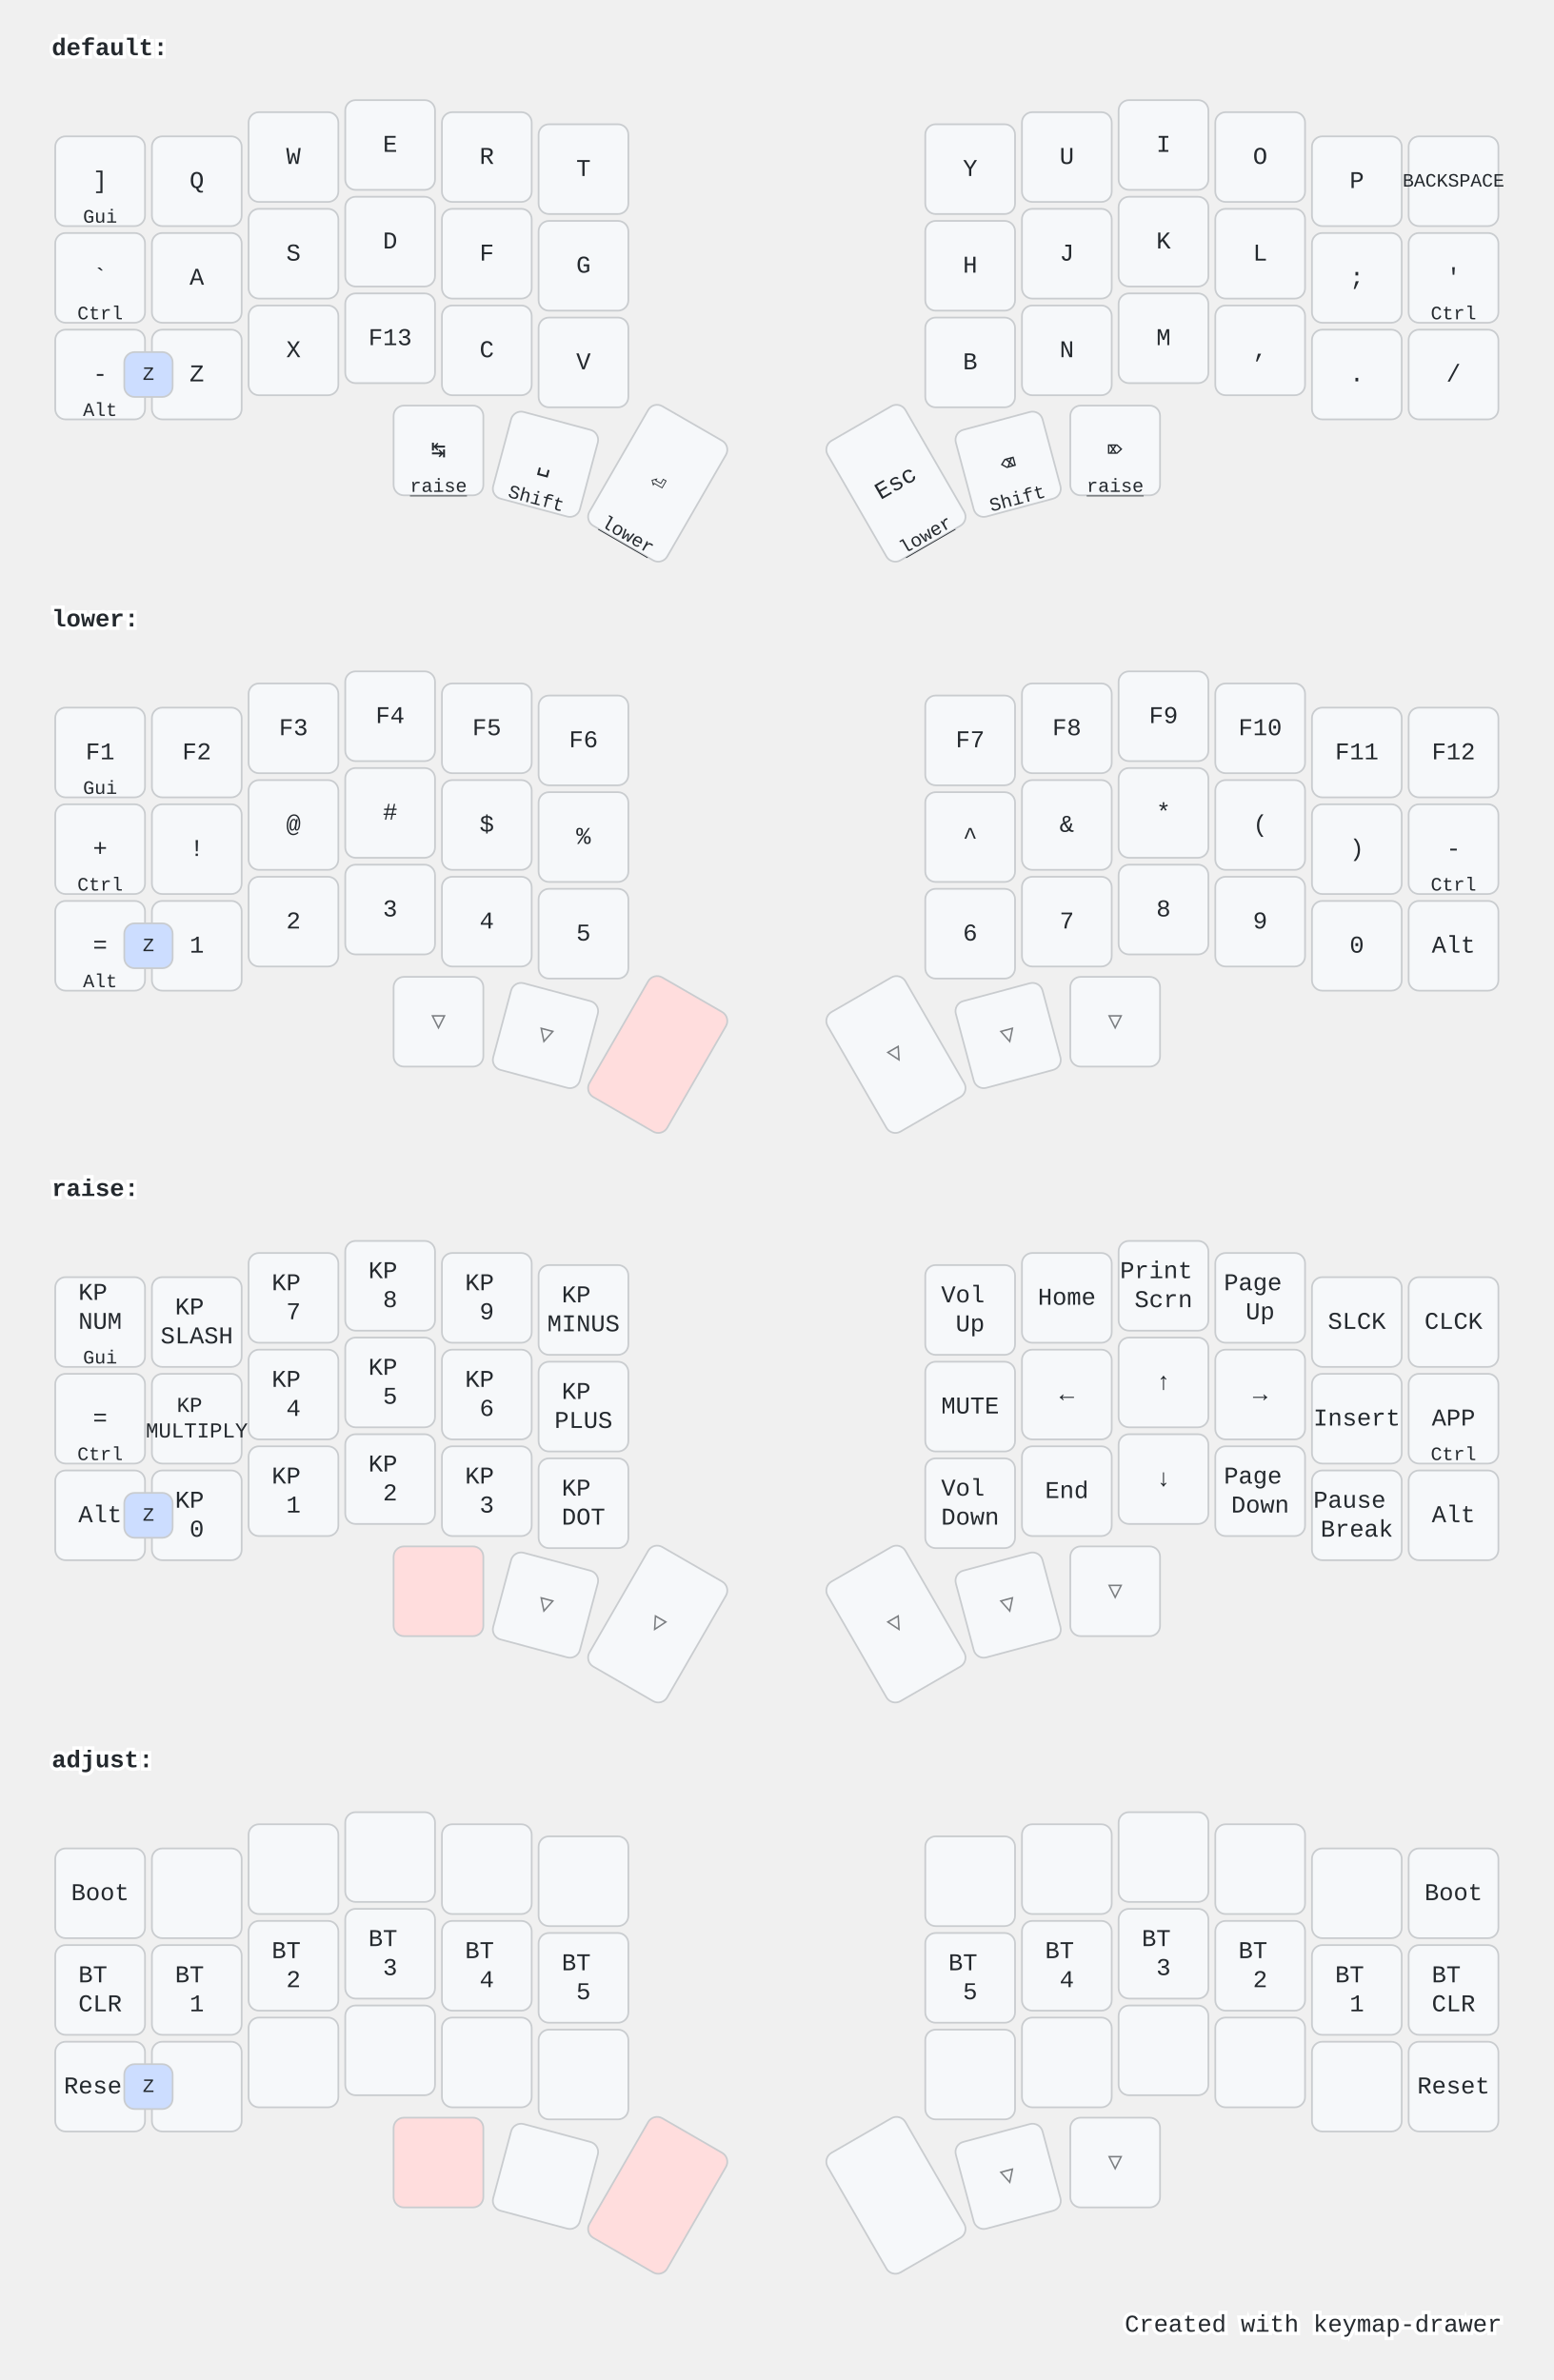
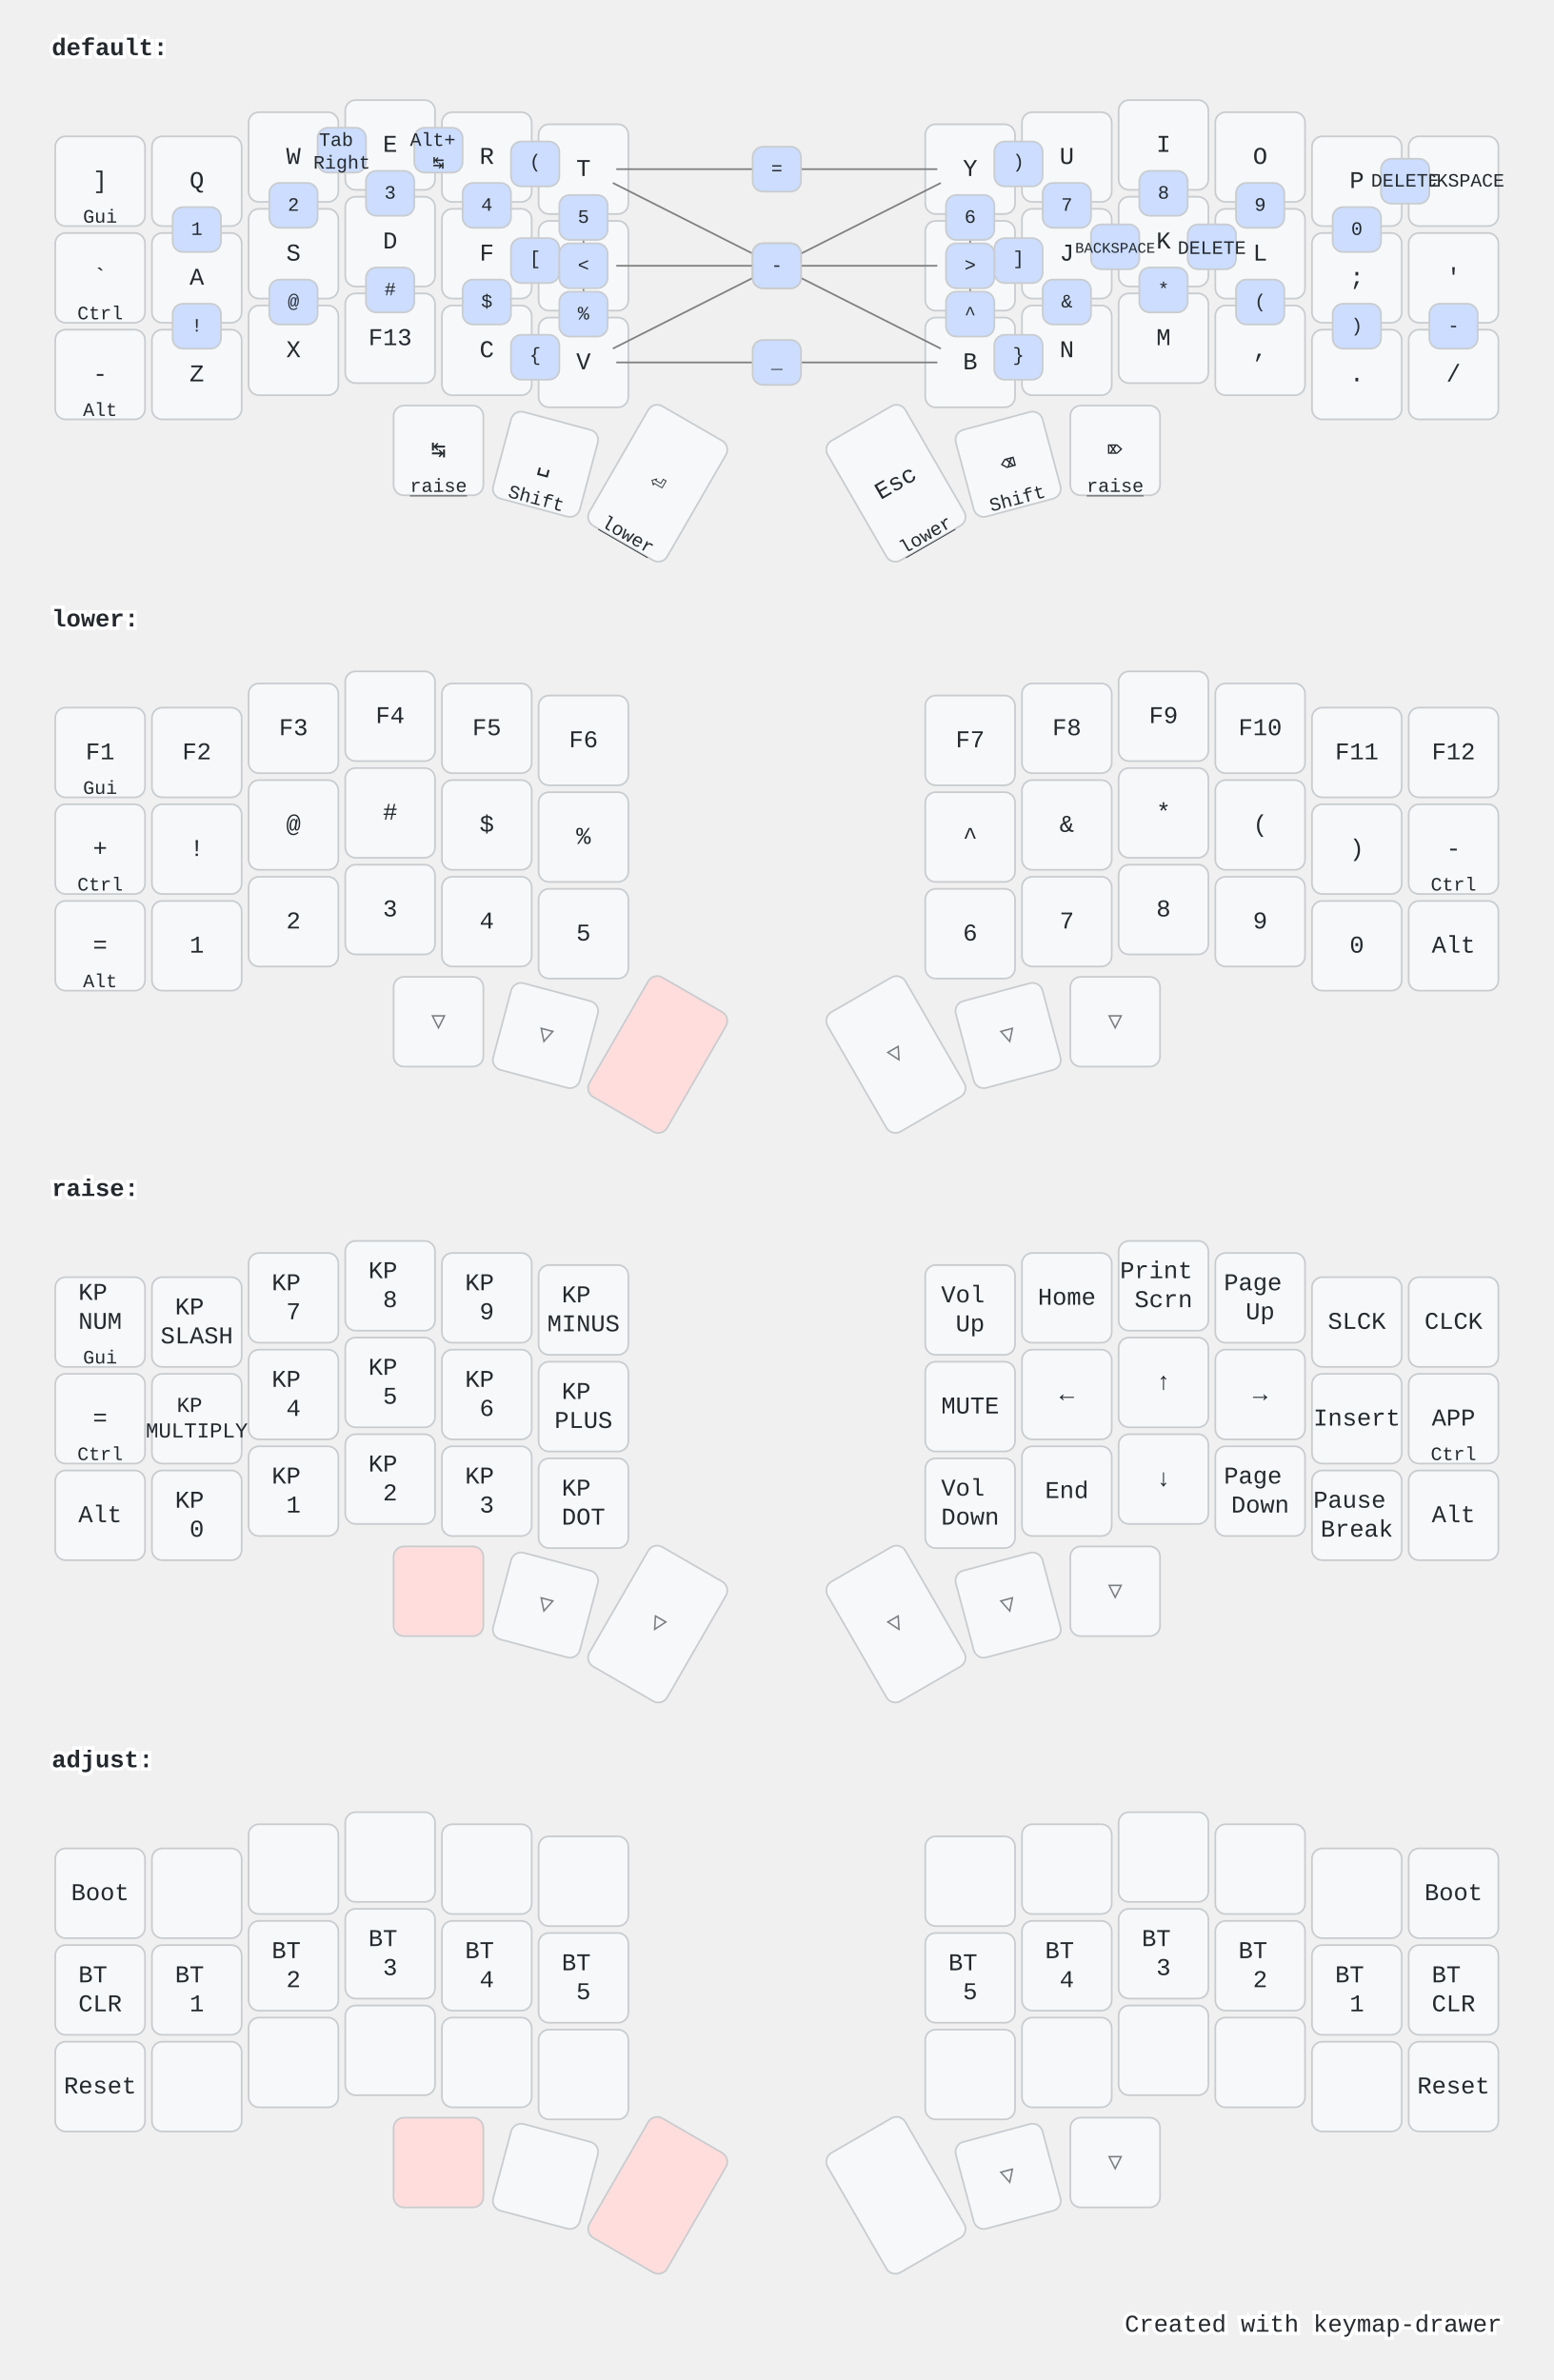
<svg xmlns="http://www.w3.org/2000/svg" width="900" height="1379" viewBox="0 0 900 1379" class="keymap">
  <style>/* inherit to force styles through use tags */
svg path {
    fill: inherit;
}

/* font and background color specifications */
svg.keymap {
    font-family: SFMono-Regular,Consolas,Liberation Mono,Menlo,monospace;
    font-size: 14px;
    font-kerning: normal;
    text-rendering: optimizeLegibility;
    fill: #24292e;
}

/* default key styling */
rect.key {
    fill: #f6f8fa;
}

rect.key, rect.combo {
    stroke: #c9cccf;
    stroke-width: 1;
}

/* default key side styling, only used is draw_key_sides is set */
rect.side {
    filter: brightness(90%);
}

/* color accent for combo boxes */
rect.combo, rect.combo-separate {
    fill: #cdf;
}

/* color accent for held keys */
rect.held, rect.combo.held {
    fill: #fdd;
}

/* color accent for ghost (optional) keys */
rect.ghost, rect.combo.ghost {
    stroke-dasharray: 4, 4;
    stroke-width: 2;
}

text {
    text-anchor: middle;
    dominant-baseline: middle;
}

/* styling for layer labels */
text.label {
    font-weight: bold;
    text-anchor: start;
    stroke: white;
    stroke-width: 4;
    paint-order: stroke;
}

/* styling for optional footer */
text.footer {
    text-anchor: end;
    dominant-baseline: auto;
    stroke: white;
    stroke-width: 4;
    paint-order: stroke;
}

/* styling for combo tap, and key hold/shifted label text */
text.combo, text.hold, text.shifted {
    font-size: 11px;
}

text.hold {
    text-anchor: middle;
    dominant-baseline: auto;
}

text.shifted {
    text-anchor: middle;
    dominant-baseline: hanging;
}

text.layer-activator {
    text-decoration: underline;
}

/* styling for hold/shifted label text in combo box */
text.combo.hold, text.combo.shifted {
    font-size: 8px;
}

/* lighter symbol for transparent keys */
text.trans {
    fill: #7b7e81;
}

/* styling for combo dendrons */
path.combo {
    stroke-width: 1;
    stroke: gray;
    fill: none;
}

/* Start Tabler Icons Cleanup */
/* cannot use height/width with glyphs */
.icon-tabler &gt; path {
    fill: inherit;
    stroke: inherit;
    stroke-width: 2;
}
/* hide tabler's default box */
.icon-tabler &gt; path[stroke="none"][fill="none"] {
    visibility: hidden;
}
/* End Tabler Icons Cleanup */

@media (prefers-color-scheme: dark) {
svg.keymap { fill: #d1d6db; }
rect.key { fill: #3f4750; }
rect.key, rect.combo { stroke: #60666c; }
rect.combo, rect.combo-separate { fill: #1f3d7a; }
rect.held, rect.combo.held { fill: #854747; }
text.label, text.footer { stroke: black; }
text.trans { fill: #7e8184; }
path.combo { stroke: #7f7f7f; }

}</style>
  <g transform="translate(30, 0)" class="layer-default">
    <text x="0" y="28" class="label" id="default">default:</text>
    <g transform="translate(0, 56)">
      <g transform="translate(28, 49)" class="key keypos-0">
        <rect rx="6" ry="6" x="-26" y="-26" width="52" height="52" class="key" />
        <text x="0" y="0" class="key tap">]</text>
        <text x="0" y="24" class="key hold">Gui</text>
      </g>
      <g transform="translate(84, 49)" class="key keypos-1">
        <rect rx="6" ry="6" x="-26" y="-26" width="52" height="52" class="key" />
        <text x="0" y="0" class="key tap">Q</text>
      </g>
      <g transform="translate(140, 35)" class="key keypos-2">
        <rect rx="6" ry="6" x="-26" y="-26" width="52" height="52" class="key" />
        <text x="0" y="0" class="key tap">W</text>
      </g>
      <g transform="translate(196, 28)" class="key keypos-3">
        <rect rx="6" ry="6" x="-26" y="-26" width="52" height="52" class="key" />
        <text x="0" y="0" class="key tap">E</text>
      </g>
      <g transform="translate(252, 35)" class="key keypos-4">
        <rect rx="6" ry="6" x="-26" y="-26" width="52" height="52" class="key" />
        <text x="0" y="0" class="key tap">R</text>
      </g>
      <g transform="translate(308, 42)" class="key keypos-5">
        <rect rx="6" ry="6" x="-26" y="-26" width="52" height="52" class="key" />
        <text x="0" y="0" class="key tap">T</text>
      </g>
      <g transform="translate(532, 42)" class="key keypos-6">
        <rect rx="6" ry="6" x="-26" y="-26" width="52" height="52" class="key" />
        <text x="0" y="0" class="key tap">Y</text>
      </g>
      <g transform="translate(588, 35)" class="key keypos-7">
        <rect rx="6" ry="6" x="-26" y="-26" width="52" height="52" class="key" />
        <text x="0" y="0" class="key tap">U</text>
      </g>
      <g transform="translate(644, 28)" class="key keypos-8">
        <rect rx="6" ry="6" x="-26" y="-26" width="52" height="52" class="key" />
        <text x="0" y="0" class="key tap">I</text>
      </g>
      <g transform="translate(700, 35)" class="key keypos-9">
        <rect rx="6" ry="6" x="-26" y="-26" width="52" height="52" class="key" />
        <text x="0" y="0" class="key tap">O</text>
      </g>
      <g transform="translate(756, 49)" class="key keypos-10">
        <rect rx="6" ry="6" x="-26" y="-26" width="52" height="52" class="key" />
        <text x="0" y="0" class="key tap">P</text>
      </g>
      <g transform="translate(812, 49)" class="key keypos-11">
        <rect rx="6" ry="6" x="-26" y="-26" width="52" height="52" class="key" />
        <text x="0" y="0" class="key tap">
          <tspan style="font-size: 78%">BACKSPACE</tspan>
        </text>
      </g>
      <g transform="translate(28, 105)" class="key keypos-12">
        <rect rx="6" ry="6" x="-26" y="-26" width="52" height="52" class="key" />
        <text x="0" y="0" class="key tap">`</text>
        <text x="0" y="24" class="key hold">Ctrl</text>
      </g>
      <g transform="translate(84, 105)" class="key keypos-13">
        <rect rx="6" ry="6" x="-26" y="-26" width="52" height="52" class="key" />
        <text x="0" y="0" class="key tap">A</text>
      </g>
      <g transform="translate(140, 91)" class="key keypos-14">
        <rect rx="6" ry="6" x="-26" y="-26" width="52" height="52" class="key" />
        <text x="0" y="0" class="key tap">S</text>
      </g>
      <g transform="translate(196, 84)" class="key keypos-15">
        <rect rx="6" ry="6" x="-26" y="-26" width="52" height="52" class="key" />
        <text x="0" y="0" class="key tap">D</text>
      </g>
      <g transform="translate(252, 91)" class="key keypos-16">
        <rect rx="6" ry="6" x="-26" y="-26" width="52" height="52" class="key" />
        <text x="0" y="0" class="key tap">F</text>
      </g>
      <g transform="translate(308, 98)" class="key keypos-17">
        <rect rx="6" ry="6" x="-26" y="-26" width="52" height="52" class="key" />
        <text x="0" y="0" class="key tap">G</text>
      </g>
      <g transform="translate(532, 98)" class="key keypos-18">
        <rect rx="6" ry="6" x="-26" y="-26" width="52" height="52" class="key" />
        <text x="0" y="0" class="key tap">H</text>
      </g>
      <g transform="translate(588, 91)" class="key keypos-19">
        <rect rx="6" ry="6" x="-26" y="-26" width="52" height="52" class="key" />
        <text x="0" y="0" class="key tap">J</text>
      </g>
      <g transform="translate(644, 84)" class="key keypos-20">
        <rect rx="6" ry="6" x="-26" y="-26" width="52" height="52" class="key" />
        <text x="0" y="0" class="key tap">K</text>
      </g>
      <g transform="translate(700, 91)" class="key keypos-21">
        <rect rx="6" ry="6" x="-26" y="-26" width="52" height="52" class="key" />
        <text x="0" y="0" class="key tap">L</text>
      </g>
      <g transform="translate(756, 105)" class="key keypos-22">
        <rect rx="6" ry="6" x="-26" y="-26" width="52" height="52" class="key" />
        <text x="0" y="0" class="key tap">;</text>
      </g>
      <g transform="translate(812, 105)" class="key keypos-23">
        <rect rx="6" ry="6" x="-26" y="-26" width="52" height="52" class="key" />
        <text x="0" y="0" class="key tap">'</text>
        <text x="0" y="24" class="key hold">Ctrl</text>
      </g>
      <g transform="translate(28, 161)" class="key keypos-24">
        <rect rx="6" ry="6" x="-26" y="-26" width="52" height="52" class="key" />
        <text x="0" y="0" class="key tap">-</text>
        <text x="0" y="24" class="key hold">Alt</text>
      </g>
      <g transform="translate(84, 161)" class="key keypos-25">
        <rect rx="6" ry="6" x="-26" y="-26" width="52" height="52" class="key" />
        <text x="0" y="0" class="key tap">Z</text>
      </g>
      <g transform="translate(140, 147)" class="key keypos-26">
        <rect rx="6" ry="6" x="-26" y="-26" width="52" height="52" class="key" />
        <text x="0" y="0" class="key tap">X</text>
      </g>
      <g transform="translate(196, 140)" class="key keypos-27">
        <rect rx="6" ry="6" x="-26" y="-26" width="52" height="52" class="key" />
        <text x="0" y="0" class="key tap">F13</text>
      </g>
      <g transform="translate(252, 147)" class="key keypos-28">
        <rect rx="6" ry="6" x="-26" y="-26" width="52" height="52" class="key" />
        <text x="0" y="0" class="key tap">C</text>
      </g>
      <g transform="translate(308, 154)" class="key keypos-29">
        <rect rx="6" ry="6" x="-26" y="-26" width="52" height="52" class="key" />
        <text x="0" y="0" class="key tap">V</text>
      </g>
      <g transform="translate(532, 154)" class="key keypos-30">
        <rect rx="6" ry="6" x="-26" y="-26" width="52" height="52" class="key" />
        <text x="0" y="0" class="key tap">B</text>
      </g>
      <g transform="translate(588, 147)" class="key keypos-31">
        <rect rx="6" ry="6" x="-26" y="-26" width="52" height="52" class="key" />
        <text x="0" y="0" class="key tap">N</text>
      </g>
      <g transform="translate(644, 140)" class="key keypos-32">
        <rect rx="6" ry="6" x="-26" y="-26" width="52" height="52" class="key" />
        <text x="0" y="0" class="key tap">M</text>
      </g>
      <g transform="translate(700, 147)" class="key keypos-33">
        <rect rx="6" ry="6" x="-26" y="-26" width="52" height="52" class="key" />
        <text x="0" y="0" class="key tap">,</text>
      </g>
      <g transform="translate(756, 161)" class="key keypos-34">
        <rect rx="6" ry="6" x="-26" y="-26" width="52" height="52" class="key" />
        <text x="0" y="0" class="key tap">.</text>
      </g>
      <g transform="translate(812, 161)" class="key keypos-35">
        <rect rx="6" ry="6" x="-26" y="-26" width="52" height="52" class="key" />
        <text x="0" y="0" class="key tap">/</text>
      </g>
      <g transform="translate(224, 205)" class="key keypos-36">
        <rect rx="6" ry="6" x="-26" y="-26" width="52" height="52" class="key" />
        <text x="0" y="0" class="key tap">↹</text>
        <a href="#raise">
          <text x="0" y="24" class="key hold layer-activator">raise</text>
        </a>
      </g>
      <g transform="translate(286, 213) rotate(15.0)" class="key keypos-37">
        <rect rx="6" ry="6" x="-26" y="-26" width="52" height="52" class="key" />
        <text x="0" y="0" class="key tap">␣</text>
        <text x="0" y="24" class="key hold">Shift</text>
      </g>
      <g transform="translate(351, 224) rotate(30.0)" class="key keypos-38">
        <rect rx="6" ry="6" x="-26" y="-40" width="52" height="80" class="key" />
        <text x="0" y="0" class="key tap">⏎</text>
        <a href="#lower">
          <text x="0" y="38" class="key hold layer-activator">lower</text>
        </a>
      </g>
      <g transform="translate(489, 224) rotate(-30.0)" class="key keypos-39">
        <rect rx="6" ry="6" x="-26" y="-40" width="52" height="80" class="key" />
        <text x="0" y="0" class="key tap">Esc</text>
        <a href="#lower">
          <text x="0" y="38" class="key hold layer-activator">lower</text>
        </a>
      </g>
      <g transform="translate(554, 213) rotate(-15.0)" class="key keypos-40">
        <rect rx="6" ry="6" x="-26" y="-26" width="52" height="52" class="key" />
        <text x="0" y="0" class="key tap">⌫</text>
        <text x="0" y="24" class="key hold">Shift</text>
      </g>
      <g transform="translate(616, 205)" class="key keypos-41">
        <rect rx="6" ry="6" x="-26" y="-26" width="52" height="52" class="key" />
        <text x="0" y="0" class="key tap">⌦</text>
        <a href="#raise">
          <text x="0" y="24" class="key hold layer-activator">raise</text>
        </a>
      </g>
      <g class="combo combopos-0">
-         <rect rx="6" ry="6" x="42" y="148" width="28" height="26" class="combo" />
-         <text x="56" y="161" class="combo tap">Z</text>
+         <path d="M420,98 l-95,-48" class="combo" />
+         <path d="M420,98 l95,48" class="combo" />
+         <rect rx="6" ry="6" x="406" y="85" width="28" height="26" class="combo" />
+         <text x="420" y="98" class="combo tap">\</text>
+       </g>
+       <g class="combo combopos-1">
+         <path d="M420,98 l-95,48" class="combo" />
+         <path d="M420,98 l95,-48" class="combo" />
+         <rect rx="6" ry="6" x="406" y="85" width="28" height="26" class="combo" />
+         <text x="420" y="98" class="combo tap">/</text>
+       </g>
+       <g class="combo combopos-2">
+         <rect rx="6" ry="6" x="266" y="26" width="28" height="26" class="combo" />
+         <text x="280" y="38" class="combo tap">(</text>
+       </g>
+       <g class="combo combopos-3">
+         <rect rx="6" ry="6" x="546" y="26" width="28" height="26" class="combo" />
+         <text x="560" y="38" class="combo tap">)</text>
+       </g>
+       <g class="combo combopos-4">
+         <rect rx="6" ry="6" x="266" y="138" width="28" height="26" class="combo" />
+         <text x="280" y="150" class="combo tap">{</text>
+       </g>
+       <g class="combo combopos-5">
+         <rect rx="6" ry="6" x="546" y="138" width="28" height="26" class="combo" />
+         <text x="560" y="150" class="combo tap">}</text>
+       </g>
+       <g class="combo combopos-6">
+         <rect rx="6" ry="6" x="266" y="82" width="28" height="26" class="combo" />
+         <text x="280" y="94" class="combo tap">[</text>
+       </g>
+       <g class="combo combopos-7">
+         <rect rx="6" ry="6" x="546" y="82" width="28" height="26" class="combo" />
+         <text x="560" y="94" class="combo tap">]</text>
+       </g>
+       <g class="combo combopos-8">
+         <rect rx="6" ry="6" x="602" y="74" width="28" height="26" class="combo" />
+         <text x="616" y="88" class="combo tap">
+           <tspan style="font-size: 78%">BACKSPACE</tspan>
+         </text>
+       </g>
+       <g class="combo combopos-9">
+         <rect rx="6" ry="6" x="658" y="74" width="28" height="26" class="combo" />
+         <text x="672" y="88" class="combo tap">DELETE</text>
+       </g>
+       <g class="combo combopos-10">
+         <rect rx="6" ry="6" x="770" y="36" width="28" height="26" class="combo" />
+         <text x="784" y="49" class="combo tap">DELETE</text>
+       </g>
+       <g class="combo combopos-11">
+         <path d="M420,98 l-93,0" class="combo" />
+         <path d="M420,98 l93,0" class="combo" />
+         <rect rx="6" ry="6" x="406" y="85" width="28" height="26" class="combo" />
+         <text x="420" y="98" class="combo tap">-</text>
+       </g>
+       <g class="combo combopos-12">
+         <path d="M420,154 l-93,0" class="combo" />
+         <path d="M420,154 l93,0" class="combo" />
+         <rect rx="6" ry="6" x="406" y="141" width="28" height="26" class="combo" />
+         <text x="420" y="154" class="combo tap">_</text>
+       </g>
+       <g class="combo combopos-13">
+         <path d="M420,42 l-93,0" class="combo" />
+         <path d="M420,42 l93,0" class="combo" />
+         <rect rx="6" ry="6" x="406" y="29" width="28" height="26" class="combo" />
+         <text x="420" y="42" class="combo tap">=</text>
+       </g>
+       <g class="combo combopos-14">
+         <path d="M308,98 l0,-37" class="combo" />
+         <path d="M308,98 l0,37" class="combo" />
+         <rect rx="6" ry="6" x="294" y="85" width="28" height="26" class="combo" />
+         <text x="308" y="98" class="combo tap">&lt;</text>
+       </g>
+       <g class="combo combopos-15">
+         <path d="M532,98 l0,-37" class="combo" />
+         <path d="M532,98 l0,37" class="combo" />
+         <rect rx="6" ry="6" x="518" y="85" width="28" height="26" class="combo" />
+         <text x="532" y="98" class="combo tap">&gt;</text>
+       </g>
+       <g class="combo combopos-16">
+         <rect rx="6" ry="6" x="70" y="64" width="28" height="26" class="combo" />
+         <text x="84" y="77" class="combo tap">1</text>
+       </g>
+       <g class="combo combopos-17">
+         <rect rx="6" ry="6" x="126" y="50" width="28" height="26" class="combo" />
+         <text x="140" y="63" class="combo tap">2</text>
+       </g>
+       <g class="combo combopos-18">
+         <rect rx="6" ry="6" x="182" y="43" width="28" height="26" class="combo" />
+         <text x="196" y="56" class="combo tap">3</text>
+       </g>
+       <g class="combo combopos-19">
+         <rect rx="6" ry="6" x="238" y="50" width="28" height="26" class="combo" />
+         <text x="252" y="63" class="combo tap">4</text>
+       </g>
+       <g class="combo combopos-20">
+         <rect rx="6" ry="6" x="294" y="57" width="28" height="26" class="combo" />
+         <text x="308" y="70" class="combo tap">5</text>
+       </g>
+       <g class="combo combopos-21">
+         <rect rx="6" ry="6" x="518" y="57" width="28" height="26" class="combo" />
+         <text x="532" y="70" class="combo tap">6</text>
+       </g>
+       <g class="combo combopos-22">
+         <rect rx="6" ry="6" x="574" y="50" width="28" height="26" class="combo" />
+         <text x="588" y="63" class="combo tap">7</text>
+       </g>
+       <g class="combo combopos-23">
+         <rect rx="6" ry="6" x="630" y="43" width="28" height="26" class="combo" />
+         <text x="644" y="56" class="combo tap">8</text>
+       </g>
+       <g class="combo combopos-24">
+         <rect rx="6" ry="6" x="686" y="50" width="28" height="26" class="combo" />
+         <text x="700" y="63" class="combo tap">9</text>
+       </g>
+       <g class="combo combopos-25">
+         <rect rx="6" ry="6" x="742" y="64" width="28" height="26" class="combo" />
+         <text x="756" y="77" class="combo tap">0</text>
+       </g>
+       <g class="combo combopos-26">
+         <rect rx="6" ry="6" x="70" y="120" width="28" height="26" class="combo" />
+         <text x="84" y="133" class="combo tap">!</text>
+       </g>
+       <g class="combo combopos-27">
+         <rect rx="6" ry="6" x="126" y="106" width="28" height="26" class="combo" />
+         <text x="140" y="119" class="combo tap">@</text>
+       </g>
+       <g class="combo combopos-28">
+         <rect rx="6" ry="6" x="182" y="99" width="28" height="26" class="combo" />
+         <text x="196" y="112" class="combo tap">#</text>
+       </g>
+       <g class="combo combopos-29">
+         <rect rx="6" ry="6" x="238" y="106" width="28" height="26" class="combo" />
+         <text x="252" y="119" class="combo tap">$</text>
+       </g>
+       <g class="combo combopos-30">
+         <rect rx="6" ry="6" x="294" y="113" width="28" height="26" class="combo" />
+         <text x="308" y="126" class="combo tap">%</text>
+       </g>
+       <g class="combo combopos-31">
+         <rect rx="6" ry="6" x="518" y="113" width="28" height="26" class="combo" />
+         <text x="532" y="126" class="combo tap">^</text>
+       </g>
+       <g class="combo combopos-32">
+         <rect rx="6" ry="6" x="574" y="106" width="28" height="26" class="combo" />
+         <text x="588" y="119" class="combo tap">&amp;</text>
+       </g>
+       <g class="combo combopos-33">
+         <rect rx="6" ry="6" x="630" y="99" width="28" height="26" class="combo" />
+         <text x="644" y="112" class="combo tap">*</text>
+       </g>
+       <g class="combo combopos-34">
+         <rect rx="6" ry="6" x="686" y="106" width="28" height="26" class="combo" />
+         <text x="700" y="119" class="combo tap">(</text>
+       </g>
+       <g class="combo combopos-35">
+         <rect rx="6" ry="6" x="742" y="120" width="28" height="26" class="combo" />
+         <text x="756" y="133" class="combo tap">)</text>
+       </g>
+       <g class="combo combopos-36">
+         <rect rx="6" ry="6" x="798" y="120" width="28" height="26" class="combo" />
+         <text x="812" y="133" class="combo tap">-</text>
+       </g>
+       <g class="combo combopos-37">
+         <rect rx="6" ry="6" x="210" y="18" width="28" height="26" class="combo" />
+         <text x="224" y="32" class="combo tap">
+           <tspan x="224" dy="-0.6em">Alt+</tspan>
+           <tspan x="224" dy="1.2em">↹</tspan>
+         </text>
+       </g>
+       <g class="combo combopos-38">
+         <rect rx="6" ry="6" x="154" y="18" width="28" height="26" class="combo" />
+         <text x="168" y="32" class="combo tap">
+           <tspan x="168" dy="-0.6em">Tab</tspan>
+           <tspan x="168" dy="1.2em">Right</tspan>
+         </text>
      </g>
    </g>
  </g>
  <g transform="translate(30, 331)" class="layer-lower">
    <text x="0" y="28" class="label" id="lower">lower:</text>
    <g transform="translate(0, 56)">
      <g transform="translate(28, 49)" class="key keypos-0">
        <rect rx="6" ry="6" x="-26" y="-26" width="52" height="52" class="key" />
        <text x="0" y="0" class="key tap">F1</text>
        <text x="0" y="24" class="key hold">Gui</text>
      </g>
      <g transform="translate(84, 49)" class="key keypos-1">
        <rect rx="6" ry="6" x="-26" y="-26" width="52" height="52" class="key" />
        <text x="0" y="0" class="key tap">F2</text>
      </g>
      <g transform="translate(140, 35)" class="key keypos-2">
        <rect rx="6" ry="6" x="-26" y="-26" width="52" height="52" class="key" />
        <text x="0" y="0" class="key tap">F3</text>
      </g>
      <g transform="translate(196, 28)" class="key keypos-3">
        <rect rx="6" ry="6" x="-26" y="-26" width="52" height="52" class="key" />
        <text x="0" y="0" class="key tap">F4</text>
      </g>
      <g transform="translate(252, 35)" class="key keypos-4">
        <rect rx="6" ry="6" x="-26" y="-26" width="52" height="52" class="key" />
        <text x="0" y="0" class="key tap">F5</text>
      </g>
      <g transform="translate(308, 42)" class="key keypos-5">
        <rect rx="6" ry="6" x="-26" y="-26" width="52" height="52" class="key" />
        <text x="0" y="0" class="key tap">F6</text>
      </g>
      <g transform="translate(532, 42)" class="key keypos-6">
        <rect rx="6" ry="6" x="-26" y="-26" width="52" height="52" class="key" />
        <text x="0" y="0" class="key tap">F7</text>
      </g>
      <g transform="translate(588, 35)" class="key keypos-7">
        <rect rx="6" ry="6" x="-26" y="-26" width="52" height="52" class="key" />
        <text x="0" y="0" class="key tap">F8</text>
      </g>
      <g transform="translate(644, 28)" class="key keypos-8">
        <rect rx="6" ry="6" x="-26" y="-26" width="52" height="52" class="key" />
        <text x="0" y="0" class="key tap">F9</text>
      </g>
      <g transform="translate(700, 35)" class="key keypos-9">
        <rect rx="6" ry="6" x="-26" y="-26" width="52" height="52" class="key" />
        <text x="0" y="0" class="key tap">F10</text>
      </g>
      <g transform="translate(756, 49)" class="key keypos-10">
        <rect rx="6" ry="6" x="-26" y="-26" width="52" height="52" class="key" />
        <text x="0" y="0" class="key tap">F11</text>
      </g>
      <g transform="translate(812, 49)" class="key keypos-11">
        <rect rx="6" ry="6" x="-26" y="-26" width="52" height="52" class="key" />
        <text x="0" y="0" class="key tap">F12</text>
      </g>
      <g transform="translate(28, 105)" class="key keypos-12">
        <rect rx="6" ry="6" x="-26" y="-26" width="52" height="52" class="key" />
        <text x="0" y="0" class="key tap">+</text>
        <text x="0" y="24" class="key hold">Ctrl</text>
      </g>
      <g transform="translate(84, 105)" class="key keypos-13">
        <rect rx="6" ry="6" x="-26" y="-26" width="52" height="52" class="key" />
        <text x="0" y="0" class="key tap">!</text>
      </g>
      <g transform="translate(140, 91)" class="key keypos-14">
        <rect rx="6" ry="6" x="-26" y="-26" width="52" height="52" class="key" />
        <text x="0" y="0" class="key tap">@</text>
      </g>
      <g transform="translate(196, 84)" class="key keypos-15">
        <rect rx="6" ry="6" x="-26" y="-26" width="52" height="52" class="key" />
        <text x="0" y="0" class="key tap">#</text>
      </g>
      <g transform="translate(252, 91)" class="key keypos-16">
        <rect rx="6" ry="6" x="-26" y="-26" width="52" height="52" class="key" />
        <text x="0" y="0" class="key tap">$</text>
      </g>
      <g transform="translate(308, 98)" class="key keypos-17">
        <rect rx="6" ry="6" x="-26" y="-26" width="52" height="52" class="key" />
        <text x="0" y="0" class="key tap">%</text>
      </g>
      <g transform="translate(532, 98)" class="key keypos-18">
        <rect rx="6" ry="6" x="-26" y="-26" width="52" height="52" class="key" />
        <text x="0" y="0" class="key tap">^</text>
      </g>
      <g transform="translate(588, 91)" class="key keypos-19">
        <rect rx="6" ry="6" x="-26" y="-26" width="52" height="52" class="key" />
        <text x="0" y="0" class="key tap">&amp;</text>
      </g>
      <g transform="translate(644, 84)" class="key keypos-20">
        <rect rx="6" ry="6" x="-26" y="-26" width="52" height="52" class="key" />
        <text x="0" y="0" class="key tap">*</text>
      </g>
      <g transform="translate(700, 91)" class="key keypos-21">
        <rect rx="6" ry="6" x="-26" y="-26" width="52" height="52" class="key" />
        <text x="0" y="0" class="key tap">(</text>
      </g>
      <g transform="translate(756, 105)" class="key keypos-22">
        <rect rx="6" ry="6" x="-26" y="-26" width="52" height="52" class="key" />
        <text x="0" y="0" class="key tap">)</text>
      </g>
      <g transform="translate(812, 105)" class="key keypos-23">
        <rect rx="6" ry="6" x="-26" y="-26" width="52" height="52" class="key" />
        <text x="0" y="0" class="key tap">-</text>
        <text x="0" y="24" class="key hold">Ctrl</text>
      </g>
      <g transform="translate(28, 161)" class="key keypos-24">
        <rect rx="6" ry="6" x="-26" y="-26" width="52" height="52" class="key" />
        <text x="0" y="0" class="key tap">=</text>
        <text x="0" y="24" class="key hold">Alt</text>
      </g>
      <g transform="translate(84, 161)" class="key keypos-25">
        <rect rx="6" ry="6" x="-26" y="-26" width="52" height="52" class="key" />
        <text x="0" y="0" class="key tap">1</text>
      </g>
      <g transform="translate(140, 147)" class="key keypos-26">
        <rect rx="6" ry="6" x="-26" y="-26" width="52" height="52" class="key" />
        <text x="0" y="0" class="key tap">2</text>
      </g>
      <g transform="translate(196, 140)" class="key keypos-27">
        <rect rx="6" ry="6" x="-26" y="-26" width="52" height="52" class="key" />
        <text x="0" y="0" class="key tap">3</text>
      </g>
      <g transform="translate(252, 147)" class="key keypos-28">
        <rect rx="6" ry="6" x="-26" y="-26" width="52" height="52" class="key" />
        <text x="0" y="0" class="key tap">4</text>
      </g>
      <g transform="translate(308, 154)" class="key keypos-29">
        <rect rx="6" ry="6" x="-26" y="-26" width="52" height="52" class="key" />
        <text x="0" y="0" class="key tap">5</text>
      </g>
      <g transform="translate(532, 154)" class="key keypos-30">
        <rect rx="6" ry="6" x="-26" y="-26" width="52" height="52" class="key" />
        <text x="0" y="0" class="key tap">6</text>
      </g>
      <g transform="translate(588, 147)" class="key keypos-31">
        <rect rx="6" ry="6" x="-26" y="-26" width="52" height="52" class="key" />
        <text x="0" y="0" class="key tap">7</text>
      </g>
      <g transform="translate(644, 140)" class="key keypos-32">
        <rect rx="6" ry="6" x="-26" y="-26" width="52" height="52" class="key" />
        <text x="0" y="0" class="key tap">8</text>
      </g>
      <g transform="translate(700, 147)" class="key keypos-33">
        <rect rx="6" ry="6" x="-26" y="-26" width="52" height="52" class="key" />
        <text x="0" y="0" class="key tap">9</text>
      </g>
      <g transform="translate(756, 161)" class="key keypos-34">
        <rect rx="6" ry="6" x="-26" y="-26" width="52" height="52" class="key" />
        <text x="0" y="0" class="key tap">0</text>
      </g>
      <g transform="translate(812, 161)" class="key keypos-35">
        <rect rx="6" ry="6" x="-26" y="-26" width="52" height="52" class="key" />
        <text x="0" y="0" class="key tap">Alt</text>
      </g>
      <g transform="translate(224, 205)" class="key trans keypos-36">
        <rect rx="6" ry="6" x="-26" y="-26" width="52" height="52" class="key trans" />
        <text x="0" y="0" class="key trans tap">▽</text>
      </g>
      <g transform="translate(286, 213) rotate(15.0)" class="key trans keypos-37">
        <rect rx="6" ry="6" x="-26" y="-26" width="52" height="52" class="key trans" />
        <text x="0" y="0" class="key trans tap">▽</text>
      </g>
      <g transform="translate(351, 224) rotate(30.0)" class="key held keypos-38">
        <rect rx="6" ry="6" x="-26" y="-40" width="52" height="80" class="key held" />
      </g>
      <g transform="translate(489, 224) rotate(-30.0)" class="key trans keypos-39">
        <rect rx="6" ry="6" x="-26" y="-40" width="52" height="80" class="key trans" />
        <text x="0" y="0" class="key trans tap">▽</text>
      </g>
      <g transform="translate(554, 213) rotate(-15.0)" class="key trans keypos-40">
        <rect rx="6" ry="6" x="-26" y="-26" width="52" height="52" class="key trans" />
        <text x="0" y="0" class="key trans tap">▽</text>
      </g>
      <g transform="translate(616, 205)" class="key trans keypos-41">
        <rect rx="6" ry="6" x="-26" y="-26" width="52" height="52" class="key trans" />
        <text x="0" y="0" class="key trans tap">▽</text>
      </g>
-       <g class="combo combopos-0">
-         <rect rx="6" ry="6" x="42" y="148" width="28" height="26" class="combo" />
-         <text x="56" y="161" class="combo tap">Z</text>
-       </g>
    </g>
  </g>
  <g transform="translate(30, 661)" class="layer-raise">
    <text x="0" y="28" class="label" id="raise">raise:</text>
    <g transform="translate(0, 56)">
      <g transform="translate(28, 49)" class="key keypos-0">
        <rect rx="6" ry="6" x="-26" y="-26" width="52" height="52" class="key" />
        <text x="0" y="0" class="key tap">
          <tspan x="0" dy="-1.2em">KP</tspan>
          <tspan x="0" dy="1.2em">NUM</tspan>
        </text>
        <text x="0" y="24" class="key hold">Gui</text>
      </g>
      <g transform="translate(84, 49)" class="key keypos-1">
        <rect rx="6" ry="6" x="-26" y="-26" width="52" height="52" class="key" />
        <text x="0" y="0" class="key tap">
          <tspan x="0" dy="-0.6em">KP</tspan>
          <tspan x="0" dy="1.2em">SLASH</tspan>
        </text>
      </g>
      <g transform="translate(140, 35)" class="key keypos-2">
        <rect rx="6" ry="6" x="-26" y="-26" width="52" height="52" class="key" />
        <text x="0" y="0" class="key tap">
          <tspan x="0" dy="-0.6em">KP</tspan>
          <tspan x="0" dy="1.2em">7</tspan>
        </text>
      </g>
      <g transform="translate(196, 28)" class="key keypos-3">
        <rect rx="6" ry="6" x="-26" y="-26" width="52" height="52" class="key" />
        <text x="0" y="0" class="key tap">
          <tspan x="0" dy="-0.6em">KP</tspan>
          <tspan x="0" dy="1.2em">8</tspan>
        </text>
      </g>
      <g transform="translate(252, 35)" class="key keypos-4">
        <rect rx="6" ry="6" x="-26" y="-26" width="52" height="52" class="key" />
        <text x="0" y="0" class="key tap">
          <tspan x="0" dy="-0.6em">KP</tspan>
          <tspan x="0" dy="1.2em">9</tspan>
        </text>
      </g>
      <g transform="translate(308, 42)" class="key keypos-5">
        <rect rx="6" ry="6" x="-26" y="-26" width="52" height="52" class="key" />
        <text x="0" y="0" class="key tap">
          <tspan x="0" dy="-0.6em">KP</tspan>
          <tspan x="0" dy="1.2em">MINUS</tspan>
        </text>
      </g>
      <g transform="translate(532, 42)" class="key keypos-6">
        <rect rx="6" ry="6" x="-26" y="-26" width="52" height="52" class="key" />
        <text x="0" y="0" class="key tap">
          <tspan x="0" dy="-0.6em">Vol</tspan>
          <tspan x="0" dy="1.2em">Up</tspan>
        </text>
      </g>
      <g transform="translate(588, 35)" class="key keypos-7">
        <rect rx="6" ry="6" x="-26" y="-26" width="52" height="52" class="key" />
        <text x="0" y="0" class="key tap">Home</text>
      </g>
      <g transform="translate(644, 28)" class="key keypos-8">
        <rect rx="6" ry="6" x="-26" y="-26" width="52" height="52" class="key" />
        <text x="0" y="0" class="key tap">
          <tspan x="0" dy="-0.6em">Print</tspan>
          <tspan x="0" dy="1.2em">Scrn</tspan>
        </text>
      </g>
      <g transform="translate(700, 35)" class="key keypos-9">
        <rect rx="6" ry="6" x="-26" y="-26" width="52" height="52" class="key" />
        <text x="0" y="0" class="key tap">
          <tspan x="0" dy="-0.6em">Page</tspan>
          <tspan x="0" dy="1.2em">Up</tspan>
        </text>
      </g>
      <g transform="translate(756, 49)" class="key keypos-10">
        <rect rx="6" ry="6" x="-26" y="-26" width="52" height="52" class="key" />
        <text x="0" y="0" class="key tap">SLCK</text>
      </g>
      <g transform="translate(812, 49)" class="key keypos-11">
        <rect rx="6" ry="6" x="-26" y="-26" width="52" height="52" class="key" />
        <text x="0" y="0" class="key tap">CLCK</text>
      </g>
      <g transform="translate(28, 105)" class="key keypos-12">
        <rect rx="6" ry="6" x="-26" y="-26" width="52" height="52" class="key" />
        <text x="0" y="0" class="key tap">=</text>
        <text x="0" y="24" class="key hold">Ctrl</text>
      </g>
      <g transform="translate(84, 105)" class="key keypos-13">
        <rect rx="6" ry="6" x="-26" y="-26" width="52" height="52" class="key" />
        <text x="0" y="0" class="key tap">
          <tspan x="0" dy="-0.6em" style="font-size: 88%">KP</tspan>
          <tspan x="0" dy="1.2em" style="font-size: 88%">MULTIPLY</tspan>
        </text>
      </g>
      <g transform="translate(140, 91)" class="key keypos-14">
        <rect rx="6" ry="6" x="-26" y="-26" width="52" height="52" class="key" />
        <text x="0" y="0" class="key tap">
          <tspan x="0" dy="-0.6em">KP</tspan>
          <tspan x="0" dy="1.2em">4</tspan>
        </text>
      </g>
      <g transform="translate(196, 84)" class="key keypos-15">
        <rect rx="6" ry="6" x="-26" y="-26" width="52" height="52" class="key" />
        <text x="0" y="0" class="key tap">
          <tspan x="0" dy="-0.6em">KP</tspan>
          <tspan x="0" dy="1.2em">5</tspan>
        </text>
      </g>
      <g transform="translate(252, 91)" class="key keypos-16">
        <rect rx="6" ry="6" x="-26" y="-26" width="52" height="52" class="key" />
        <text x="0" y="0" class="key tap">
          <tspan x="0" dy="-0.6em">KP</tspan>
          <tspan x="0" dy="1.2em">6</tspan>
        </text>
      </g>
      <g transform="translate(308, 98)" class="key keypos-17">
        <rect rx="6" ry="6" x="-26" y="-26" width="52" height="52" class="key" />
        <text x="0" y="0" class="key tap">
          <tspan x="0" dy="-0.6em">KP</tspan>
          <tspan x="0" dy="1.2em">PLUS</tspan>
        </text>
      </g>
      <g transform="translate(532, 98)" class="key keypos-18">
        <rect rx="6" ry="6" x="-26" y="-26" width="52" height="52" class="key" />
        <text x="0" y="0" class="key tap">MUTE</text>
      </g>
      <g transform="translate(588, 91)" class="key keypos-19">
        <rect rx="6" ry="6" x="-26" y="-26" width="52" height="52" class="key" />
        <text x="0" y="0" class="key tap">←</text>
      </g>
      <g transform="translate(644, 84)" class="key keypos-20">
        <rect rx="6" ry="6" x="-26" y="-26" width="52" height="52" class="key" />
        <text x="0" y="0" class="key tap">↑</text>
      </g>
      <g transform="translate(700, 91)" class="key keypos-21">
        <rect rx="6" ry="6" x="-26" y="-26" width="52" height="52" class="key" />
        <text x="0" y="0" class="key tap">→</text>
      </g>
      <g transform="translate(756, 105)" class="key keypos-22">
        <rect rx="6" ry="6" x="-26" y="-26" width="52" height="52" class="key" />
        <text x="0" y="0" class="key tap">Insert</text>
      </g>
      <g transform="translate(812, 105)" class="key keypos-23">
        <rect rx="6" ry="6" x="-26" y="-26" width="52" height="52" class="key" />
        <text x="0" y="0" class="key tap">APP</text>
        <text x="0" y="24" class="key hold">Ctrl</text>
      </g>
      <g transform="translate(28, 161)" class="key keypos-24">
        <rect rx="6" ry="6" x="-26" y="-26" width="52" height="52" class="key" />
        <text x="0" y="0" class="key tap">Alt</text>
      </g>
      <g transform="translate(84, 161)" class="key keypos-25">
        <rect rx="6" ry="6" x="-26" y="-26" width="52" height="52" class="key" />
        <text x="0" y="0" class="key tap">
          <tspan x="0" dy="-0.6em">KP</tspan>
          <tspan x="0" dy="1.2em">0</tspan>
        </text>
      </g>
      <g transform="translate(140, 147)" class="key keypos-26">
        <rect rx="6" ry="6" x="-26" y="-26" width="52" height="52" class="key" />
        <text x="0" y="0" class="key tap">
          <tspan x="0" dy="-0.6em">KP</tspan>
          <tspan x="0" dy="1.2em">1</tspan>
        </text>
      </g>
      <g transform="translate(196, 140)" class="key keypos-27">
        <rect rx="6" ry="6" x="-26" y="-26" width="52" height="52" class="key" />
        <text x="0" y="0" class="key tap">
          <tspan x="0" dy="-0.6em">KP</tspan>
          <tspan x="0" dy="1.2em">2</tspan>
        </text>
      </g>
      <g transform="translate(252, 147)" class="key keypos-28">
        <rect rx="6" ry="6" x="-26" y="-26" width="52" height="52" class="key" />
        <text x="0" y="0" class="key tap">
          <tspan x="0" dy="-0.6em">KP</tspan>
          <tspan x="0" dy="1.2em">3</tspan>
        </text>
      </g>
      <g transform="translate(308, 154)" class="key keypos-29">
        <rect rx="6" ry="6" x="-26" y="-26" width="52" height="52" class="key" />
        <text x="0" y="0" class="key tap">
          <tspan x="0" dy="-0.6em">KP</tspan>
          <tspan x="0" dy="1.2em">DOT</tspan>
        </text>
      </g>
      <g transform="translate(532, 154)" class="key keypos-30">
        <rect rx="6" ry="6" x="-26" y="-26" width="52" height="52" class="key" />
        <text x="0" y="0" class="key tap">
          <tspan x="0" dy="-0.6em">Vol</tspan>
          <tspan x="0" dy="1.2em">Down</tspan>
        </text>
      </g>
      <g transform="translate(588, 147)" class="key keypos-31">
        <rect rx="6" ry="6" x="-26" y="-26" width="52" height="52" class="key" />
        <text x="0" y="0" class="key tap">End</text>
      </g>
      <g transform="translate(644, 140)" class="key keypos-32">
        <rect rx="6" ry="6" x="-26" y="-26" width="52" height="52" class="key" />
        <text x="0" y="0" class="key tap">↓</text>
      </g>
      <g transform="translate(700, 147)" class="key keypos-33">
        <rect rx="6" ry="6" x="-26" y="-26" width="52" height="52" class="key" />
        <text x="0" y="0" class="key tap">
          <tspan x="0" dy="-0.6em">Page</tspan>
          <tspan x="0" dy="1.2em">Down</tspan>
        </text>
      </g>
      <g transform="translate(756, 161)" class="key keypos-34">
        <rect rx="6" ry="6" x="-26" y="-26" width="52" height="52" class="key" />
        <text x="0" y="0" class="key tap">
          <tspan x="0" dy="-0.6em">Pause</tspan>
          <tspan x="0" dy="1.2em">Break</tspan>
        </text>
      </g>
      <g transform="translate(812, 161)" class="key keypos-35">
        <rect rx="6" ry="6" x="-26" y="-26" width="52" height="52" class="key" />
        <text x="0" y="0" class="key tap">Alt</text>
      </g>
      <g transform="translate(224, 205)" class="key held keypos-36">
        <rect rx="6" ry="6" x="-26" y="-26" width="52" height="52" class="key held" />
      </g>
      <g transform="translate(286, 213) rotate(15.0)" class="key trans keypos-37">
        <rect rx="6" ry="6" x="-26" y="-26" width="52" height="52" class="key trans" />
        <text x="0" y="0" class="key trans tap">▽</text>
      </g>
      <g transform="translate(351, 224) rotate(30.0)" class="key trans keypos-38">
        <rect rx="6" ry="6" x="-26" y="-40" width="52" height="80" class="key trans" />
        <text x="0" y="0" class="key trans tap">▽</text>
      </g>
      <g transform="translate(489, 224) rotate(-30.0)" class="key trans keypos-39">
        <rect rx="6" ry="6" x="-26" y="-40" width="52" height="80" class="key trans" />
        <text x="0" y="0" class="key trans tap">▽</text>
      </g>
      <g transform="translate(554, 213) rotate(-15.0)" class="key trans keypos-40">
        <rect rx="6" ry="6" x="-26" y="-26" width="52" height="52" class="key trans" />
        <text x="0" y="0" class="key trans tap">▽</text>
      </g>
      <g transform="translate(616, 205)" class="key trans keypos-41">
        <rect rx="6" ry="6" x="-26" y="-26" width="52" height="52" class="key trans" />
        <text x="0" y="0" class="key trans tap">▽</text>
      </g>
-       <g class="combo combopos-0">
-         <rect rx="6" ry="6" x="42" y="148" width="28" height="26" class="combo" />
-         <text x="56" y="161" class="combo tap">Z</text>
-       </g>
    </g>
  </g>
  <g transform="translate(30, 992)" class="layer-adjust">
    <text x="0" y="28" class="label" id="adjust">adjust:</text>
    <g transform="translate(0, 56)">
      <g transform="translate(28, 49)" class="key keypos-0">
        <rect rx="6" ry="6" x="-26" y="-26" width="52" height="52" class="key" />
        <text x="0" y="0" class="key tap">Boot</text>
      </g>
      <g transform="translate(84, 49)" class="key keypos-1">
        <rect rx="6" ry="6" x="-26" y="-26" width="52" height="52" class="key" />
      </g>
      <g transform="translate(140, 35)" class="key keypos-2">
        <rect rx="6" ry="6" x="-26" y="-26" width="52" height="52" class="key" />
      </g>
      <g transform="translate(196, 28)" class="key keypos-3">
        <rect rx="6" ry="6" x="-26" y="-26" width="52" height="52" class="key" />
      </g>
      <g transform="translate(252, 35)" class="key keypos-4">
        <rect rx="6" ry="6" x="-26" y="-26" width="52" height="52" class="key" />
      </g>
      <g transform="translate(308, 42)" class="key keypos-5">
        <rect rx="6" ry="6" x="-26" y="-26" width="52" height="52" class="key" />
      </g>
      <g transform="translate(532, 42)" class="key keypos-6">
        <rect rx="6" ry="6" x="-26" y="-26" width="52" height="52" class="key" />
      </g>
      <g transform="translate(588, 35)" class="key keypos-7">
        <rect rx="6" ry="6" x="-26" y="-26" width="52" height="52" class="key" />
      </g>
      <g transform="translate(644, 28)" class="key keypos-8">
        <rect rx="6" ry="6" x="-26" y="-26" width="52" height="52" class="key" />
      </g>
      <g transform="translate(700, 35)" class="key keypos-9">
        <rect rx="6" ry="6" x="-26" y="-26" width="52" height="52" class="key" />
      </g>
      <g transform="translate(756, 49)" class="key keypos-10">
        <rect rx="6" ry="6" x="-26" y="-26" width="52" height="52" class="key" />
      </g>
      <g transform="translate(812, 49)" class="key keypos-11">
        <rect rx="6" ry="6" x="-26" y="-26" width="52" height="52" class="key" />
        <text x="0" y="0" class="key tap">Boot</text>
      </g>
      <g transform="translate(28, 105)" class="key keypos-12">
        <rect rx="6" ry="6" x="-26" y="-26" width="52" height="52" class="key" />
        <text x="0" y="0" class="key tap">
          <tspan x="0" dy="-0.6em">BT</tspan>
          <tspan x="0" dy="1.2em">CLR</tspan>
        </text>
      </g>
      <g transform="translate(84, 105)" class="key keypos-13">
        <rect rx="6" ry="6" x="-26" y="-26" width="52" height="52" class="key" />
        <text x="0" y="0" class="key tap">
          <tspan x="0" dy="-0.6em">BT</tspan>
          <tspan x="0" dy="1.2em">1</tspan>
        </text>
      </g>
      <g transform="translate(140, 91)" class="key keypos-14">
        <rect rx="6" ry="6" x="-26" y="-26" width="52" height="52" class="key" />
        <text x="0" y="0" class="key tap">
          <tspan x="0" dy="-0.6em">BT</tspan>
          <tspan x="0" dy="1.2em">2</tspan>
        </text>
      </g>
      <g transform="translate(196, 84)" class="key keypos-15">
        <rect rx="6" ry="6" x="-26" y="-26" width="52" height="52" class="key" />
        <text x="0" y="0" class="key tap">
          <tspan x="0" dy="-0.6em">BT</tspan>
          <tspan x="0" dy="1.2em">3</tspan>
        </text>
      </g>
      <g transform="translate(252, 91)" class="key keypos-16">
        <rect rx="6" ry="6" x="-26" y="-26" width="52" height="52" class="key" />
        <text x="0" y="0" class="key tap">
          <tspan x="0" dy="-0.6em">BT</tspan>
          <tspan x="0" dy="1.2em">4</tspan>
        </text>
      </g>
      <g transform="translate(308, 98)" class="key keypos-17">
        <rect rx="6" ry="6" x="-26" y="-26" width="52" height="52" class="key" />
        <text x="0" y="0" class="key tap">
          <tspan x="0" dy="-0.6em">BT</tspan>
          <tspan x="0" dy="1.2em">5</tspan>
        </text>
      </g>
      <g transform="translate(532, 98)" class="key keypos-18">
        <rect rx="6" ry="6" x="-26" y="-26" width="52" height="52" class="key" />
        <text x="0" y="0" class="key tap">
          <tspan x="0" dy="-0.6em">BT</tspan>
          <tspan x="0" dy="1.2em">5</tspan>
        </text>
      </g>
      <g transform="translate(588, 91)" class="key keypos-19">
        <rect rx="6" ry="6" x="-26" y="-26" width="52" height="52" class="key" />
        <text x="0" y="0" class="key tap">
          <tspan x="0" dy="-0.6em">BT</tspan>
          <tspan x="0" dy="1.2em">4</tspan>
        </text>
      </g>
      <g transform="translate(644, 84)" class="key keypos-20">
        <rect rx="6" ry="6" x="-26" y="-26" width="52" height="52" class="key" />
        <text x="0" y="0" class="key tap">
          <tspan x="0" dy="-0.6em">BT</tspan>
          <tspan x="0" dy="1.2em">3</tspan>
        </text>
      </g>
      <g transform="translate(700, 91)" class="key keypos-21">
        <rect rx="6" ry="6" x="-26" y="-26" width="52" height="52" class="key" />
        <text x="0" y="0" class="key tap">
          <tspan x="0" dy="-0.6em">BT</tspan>
          <tspan x="0" dy="1.2em">2</tspan>
        </text>
      </g>
      <g transform="translate(756, 105)" class="key keypos-22">
        <rect rx="6" ry="6" x="-26" y="-26" width="52" height="52" class="key" />
        <text x="0" y="0" class="key tap">
          <tspan x="0" dy="-0.6em">BT</tspan>
          <tspan x="0" dy="1.2em">1</tspan>
        </text>
      </g>
      <g transform="translate(812, 105)" class="key keypos-23">
        <rect rx="6" ry="6" x="-26" y="-26" width="52" height="52" class="key" />
        <text x="0" y="0" class="key tap">
          <tspan x="0" dy="-0.6em">BT</tspan>
          <tspan x="0" dy="1.2em">CLR</tspan>
        </text>
      </g>
      <g transform="translate(28, 161)" class="key keypos-24">
        <rect rx="6" ry="6" x="-26" y="-26" width="52" height="52" class="key" />
        <text x="0" y="0" class="key tap">Reset</text>
      </g>
      <g transform="translate(84, 161)" class="key keypos-25">
        <rect rx="6" ry="6" x="-26" y="-26" width="52" height="52" class="key" />
      </g>
      <g transform="translate(140, 147)" class="key keypos-26">
        <rect rx="6" ry="6" x="-26" y="-26" width="52" height="52" class="key" />
      </g>
      <g transform="translate(196, 140)" class="key keypos-27">
        <rect rx="6" ry="6" x="-26" y="-26" width="52" height="52" class="key" />
      </g>
      <g transform="translate(252, 147)" class="key keypos-28">
        <rect rx="6" ry="6" x="-26" y="-26" width="52" height="52" class="key" />
      </g>
      <g transform="translate(308, 154)" class="key keypos-29">
        <rect rx="6" ry="6" x="-26" y="-26" width="52" height="52" class="key" />
      </g>
      <g transform="translate(532, 154)" class="key keypos-30">
        <rect rx="6" ry="6" x="-26" y="-26" width="52" height="52" class="key" />
      </g>
      <g transform="translate(588, 147)" class="key keypos-31">
        <rect rx="6" ry="6" x="-26" y="-26" width="52" height="52" class="key" />
      </g>
      <g transform="translate(644, 140)" class="key keypos-32">
        <rect rx="6" ry="6" x="-26" y="-26" width="52" height="52" class="key" />
      </g>
      <g transform="translate(700, 147)" class="key keypos-33">
        <rect rx="6" ry="6" x="-26" y="-26" width="52" height="52" class="key" />
      </g>
      <g transform="translate(756, 161)" class="key keypos-34">
        <rect rx="6" ry="6" x="-26" y="-26" width="52" height="52" class="key" />
      </g>
      <g transform="translate(812, 161)" class="key keypos-35">
        <rect rx="6" ry="6" x="-26" y="-26" width="52" height="52" class="key" />
        <text x="0" y="0" class="key tap">Reset</text>
      </g>
      <g transform="translate(224, 205)" class="key held keypos-36">
        <rect rx="6" ry="6" x="-26" y="-26" width="52" height="52" class="key held" />
      </g>
      <g transform="translate(286, 213) rotate(15.0)" class="key keypos-37">
        <rect rx="6" ry="6" x="-26" y="-26" width="52" height="52" class="key" />
      </g>
      <g transform="translate(351, 224) rotate(30.0)" class="key held keypos-38">
        <rect rx="6" ry="6" x="-26" y="-40" width="52" height="80" class="key held" />
      </g>
      <g transform="translate(489, 224) rotate(-30.0)" class="key keypos-39">
        <rect rx="6" ry="6" x="-26" y="-40" width="52" height="80" class="key" />
      </g>
      <g transform="translate(554, 213) rotate(-15.0)" class="key trans keypos-40">
        <rect rx="6" ry="6" x="-26" y="-26" width="52" height="52" class="key trans" />
        <text x="0" y="0" class="key trans tap">▽</text>
      </g>
      <g transform="translate(616, 205)" class="key trans keypos-41">
        <rect rx="6" ry="6" x="-26" y="-26" width="52" height="52" class="key trans" />
        <text x="0" y="0" class="key trans tap">▽</text>
      </g>
-       <g class="combo combopos-0">
-         <rect rx="6" ry="6" x="42" y="148" width="28" height="26" class="combo" />
-         <text x="56" y="161" class="combo tap">Z</text>
-       </g>
    </g>
  </g>
  <text x="870.0" y="1351.0" class="footer">Created with <a href="https://github.com/caksoylar/keymap-drawer">keymap-drawer</a>
  </text>
</svg>
